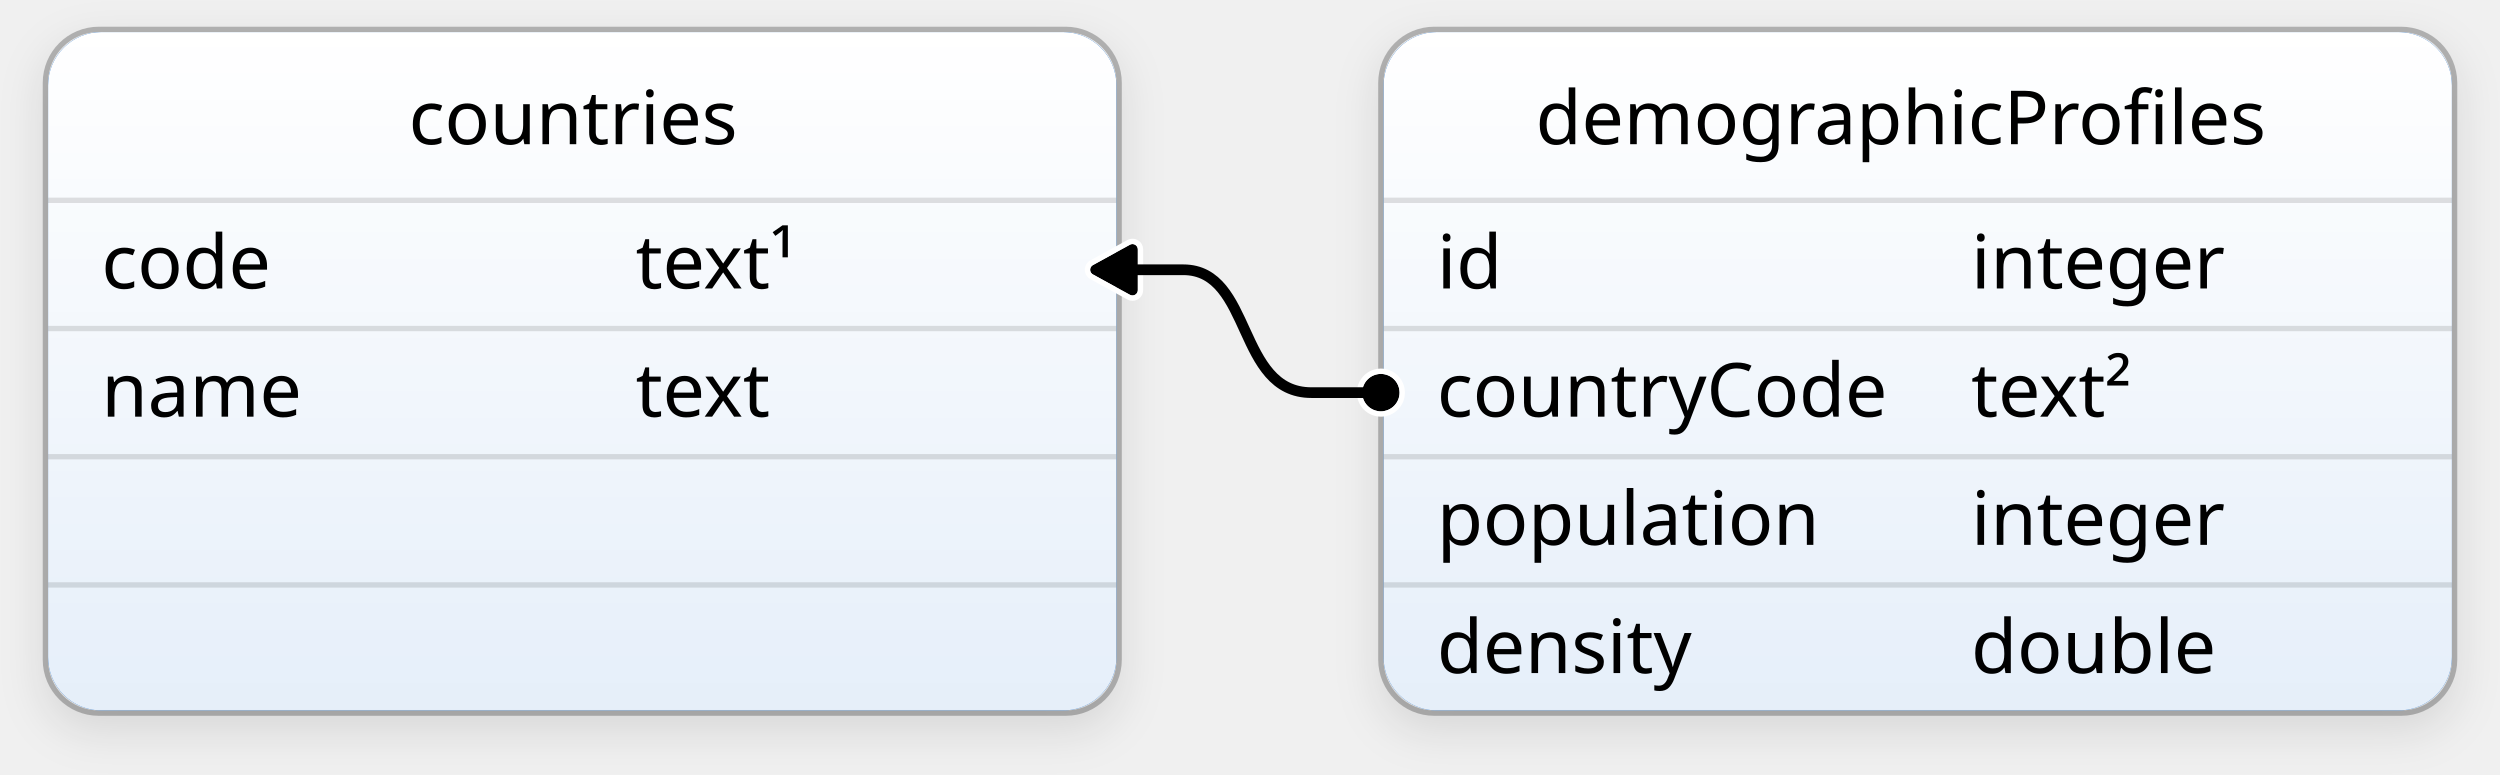
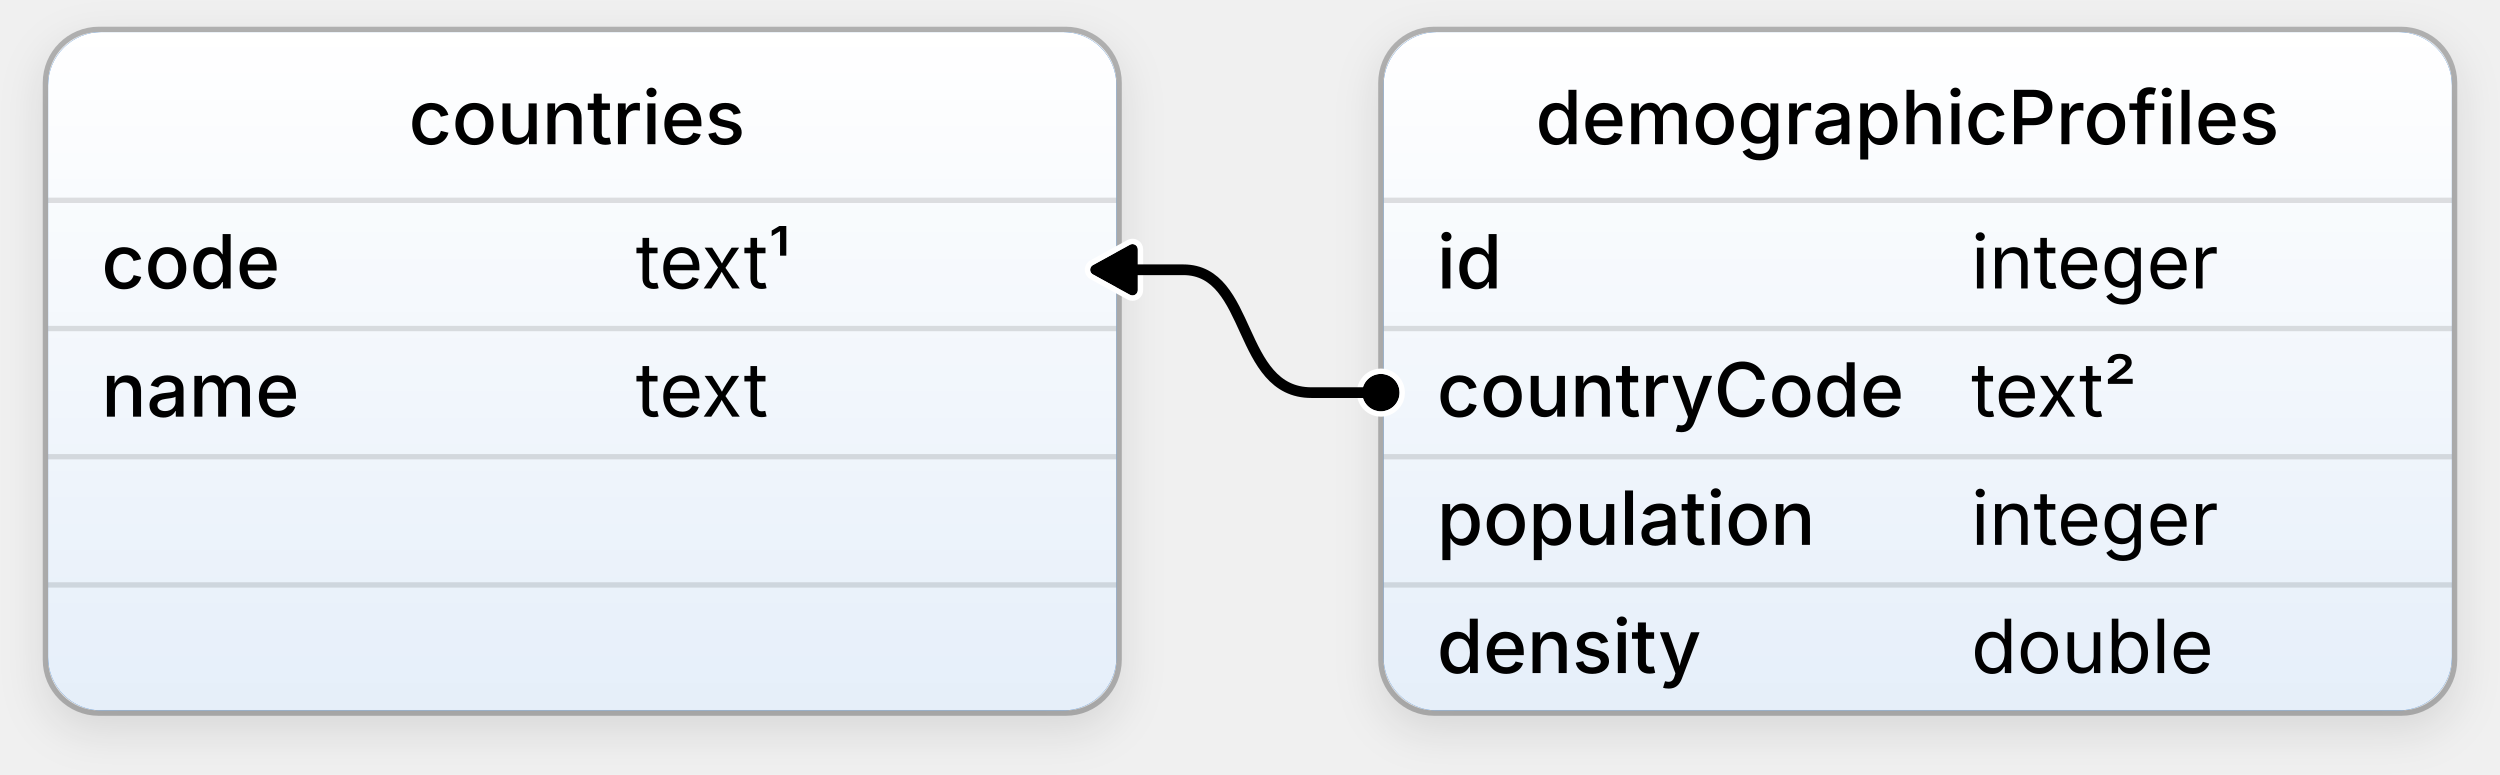
<svg xmlns="http://www.w3.org/2000/svg" xmlns:xlink="http://www.w3.org/1999/xlink" width="468px" height="145px" viewBox="0 0 468 145" version="1.1">
  <defs>
    <linearGradient x1="50%" y1="100%" x2="50%" y2="1.41638472e-14%" id="linearGradient-1">
      <stop stop-color="#FFFFFF" stop-opacity="0.9" offset="0%" />
      <stop stop-color="#FFFFFF" offset="100%" />
    </linearGradient>
    <rect id="path-2" x="0" y="0" width="200" height="127" rx="10" />
    <filter x="-7.2%" y="-9.1%" width="114.5%" height="122.8%" filterUnits="objectBoundingBox" id="filter-4">
      <feMorphology radius="1" operator="dilate" in="SourceAlpha" result="shadowSpreadOuter1" />
      <feOffset dx="0" dy="3" in="shadowSpreadOuter1" result="shadowOffsetOuter1" />
      <feGaussianBlur stdDeviation="4" in="shadowOffsetOuter1" result="shadowBlurOuter1" />
      <feComposite in="shadowBlurOuter1" in2="SourceAlpha" operator="out" result="shadowBlurOuter1" />
      <feColorMatrix values="0 0 0 0 0   0 0 0 0 0   0 0 0 0 0  0 0 0 0.1 0" type="matrix" in="shadowBlurOuter1" />
    </filter>
    <rect id="path-5" x="0" y="0" width="200" height="127" rx="10" />
    <filter x="-7.2%" y="-9.1%" width="114.5%" height="122.8%" filterUnits="objectBoundingBox" id="filter-7">
      <feMorphology radius="1" operator="dilate" in="SourceAlpha" result="shadowSpreadOuter1" />
      <feOffset dx="0" dy="3" in="shadowSpreadOuter1" result="shadowOffsetOuter1" />
      <feGaussianBlur stdDeviation="4" in="shadowOffsetOuter1" result="shadowBlurOuter1" />
      <feComposite in="shadowBlurOuter1" in2="SourceAlpha" operator="out" result="shadowBlurOuter1" />
      <feColorMatrix values="0 0 0 0 0   0 0 0 0 0   0 0 0 0 0  0 0 0 0.1 0" type="matrix" in="shadowBlurOuter1" />
    </filter>
    <circle id="path-8" cx="3.5" cy="28.5" r="3.5" />
    <path d="M57.407,4.624 L50.482,0.815 L50.482,0.815 C49.998,0.549 49.39,0.725 49.124,1.209 C49.043,1.357 49,1.523 49,1.691 L49,9.309 L49,9.309 C49,9.861 49.448,10.309 50,10.309 C50.169,10.309 50.334,10.266 50.482,10.185 L57.407,6.376 L57.407,6.376 C57.891,6.11 58.067,5.502 57.801,5.018 C57.71,4.852 57.573,4.715 57.407,4.624 Z" id="path-9" />
  </defs>
  <g id="Page-1" stroke="none" stroke-width="1" fill="none" fill-rule="evenodd">
    <g id="HasOneSchema" transform="translate(9, 6)">
      <g id="Table" transform="translate(250, 0)">
        <mask id="mask-3" fill="white">
          <use xlink:href="#path-2" />
        </mask>
        <g id="Rectangle">
          <use fill="black" fill-opacity="1" filter="url(#filter-4)" xlink:href="#path-2" />
          <use fill="#005CC5" fill-rule="evenodd" xlink:href="#path-2" />
          <use fill="url(#linearGradient-1)" fill-rule="evenodd" xlink:href="#path-2" />
          <rect stroke-opacity="0.25" stroke="#000000" stroke-width="1" x="-0.5" y="-0.5" width="201" height="128" rx="10" />
        </g>
        <g id="Field" mask="url(#mask-3)">
          <g transform="translate(0, 31)">
-             <text id="name" fill="none" font-family="SFUIText-Semibold, SF UI Text" font-size="14" font-weight="500">
+             <text id="name" fill="none" font-family="-apple-system,sans-serif" font-size="14" font-weight="500">
              <tspan x="10" y="17" fill="#000000">id</tspan>
            </text>
-             <text id="type" fill="none" font-family="SFUIText-Regular, SF UI Text" font-size="14" font-weight="normal">
+             <text id="type" fill="none" font-family="-apple-system,sans-serif" font-size="14" font-weight="normal">
              <tspan x="110" y="17" fill="#000000">integer</tspan>
            </text>
            <rect id="Rectangle" fill-opacity="0.12" fill="#000000" fill-rule="evenodd" x="0" y="0" width="200" height="1" />
          </g>
        </g>
        <g id="Field" mask="url(#mask-3)">
          <g transform="translate(0, 55)">
-             <text id="name" fill="none" font-family="SFUIText-Semibold, SF UI Text" font-size="14" font-weight="500">
+             <text id="name" fill="none" font-family="-apple-system,sans-serif" font-size="14" font-weight="500">
              <tspan x="10" y="17" fill="#000000">countryCode</tspan>
            </text>
-             <text id="type" fill="none" font-family="SFUIText-Regular, SF UI Text" font-size="14" font-weight="normal">
+             <text id="type" fill="none" font-family="-apple-system,sans-serif" font-size="14" font-weight="normal">
              <tspan x="110" y="17" fill="#000000">text²</tspan>
            </text>
            <rect id="Rectangle" fill-opacity="0.12" fill="#000000" fill-rule="evenodd" x="0" y="0" width="200" height="1" />
          </g>
        </g>
        <g id="Field" mask="url(#mask-3)">
          <g transform="translate(0, 79)">
-             <text id="name" fill="none" font-family="SFUIText-Semibold, SF UI Text" font-size="14" font-weight="500">
+             <text id="name" fill="none" font-family="-apple-system,sans-serif" font-size="14" font-weight="500">
              <tspan x="10" y="17" fill="#000000">population</tspan>
            </text>
-             <text id="type" fill="none" font-family="SFUIText-Regular, SF UI Text" font-size="14" font-weight="normal">
+             <text id="type" fill="none" font-family="-apple-system,sans-serif" font-size="14" font-weight="normal">
              <tspan x="110" y="17" fill="#000000">integer</tspan>
            </text>
            <rect id="Rectangle" fill-opacity="0.12" fill="#000000" fill-rule="evenodd" x="0" y="0" width="200" height="1" />
          </g>
        </g>
        <g id="Field" mask="url(#mask-3)">
          <g transform="translate(0, 103)">
-             <text id="name" fill="none" font-family="SFUIText-Semibold, SF UI Text" font-size="14" font-weight="500">
+             <text id="name" fill="none" font-family="-apple-system,sans-serif" font-size="14" font-weight="500">
              <tspan x="10" y="17" fill="#000000">density</tspan>
            </text>
-             <text id="type" fill="none" font-family="SFUIText-Regular, SF UI Text" font-size="14" font-weight="normal">
+             <text id="type" fill="none" font-family="-apple-system,sans-serif" font-size="14" font-weight="normal">
              <tspan x="110" y="17" fill="#000000">double</tspan>
            </text>
            <rect id="Rectangle" fill-opacity="0.12" fill="#000000" fill-rule="evenodd" x="0" y="0" width="200" height="1" />
          </g>
        </g>
-         <text id="demographicProfiles" mask="url(#mask-3)" font-family="SFUIText-Semibold, SF UI Text" font-size="14" font-weight="500" fill="#000000">
+         <text id="demographicProfiles" mask="url(#mask-3)" font-family="-apple-system,sans-serif" font-size="14" font-weight="500" fill="#000000">
          <tspan x="28.472" y="21">demographicProfiles</tspan>
        </text>
      </g>
      <g id="Table-Copy-2">
        <mask id="mask-6" fill="white">
          <use xlink:href="#path-5" />
        </mask>
        <g id="Rectangle">
          <use fill="black" fill-opacity="1" filter="url(#filter-7)" xlink:href="#path-5" />
          <use fill="#005CC5" fill-rule="evenodd" xlink:href="#path-5" />
          <use fill="url(#linearGradient-1)" fill-rule="evenodd" xlink:href="#path-5" />
          <rect stroke-opacity="0.25" stroke="#000000" stroke-width="1" x="-0.5" y="-0.5" width="201" height="128" rx="10" />
        </g>
        <g id="Field" mask="url(#mask-6)">
          <g transform="translate(0, 31)">
-             <text id="name" fill="none" font-family="SFUIText-Semibold, SF UI Text" font-size="14" font-weight="500">
+             <text id="name" fill="none" font-family="-apple-system,sans-serif" font-size="14" font-weight="500">
              <tspan x="10" y="17" fill="#000000">code</tspan>
            </text>
-             <text id="type" fill="none" font-family="SFUIText-Regular, SF UI Text" font-size="14" font-weight="normal">
+             <text id="type" fill="none" font-family="-apple-system,sans-serif" font-size="14" font-weight="normal">
              <tspan x="110" y="17" fill="#000000">text¹</tspan>
            </text>
            <rect id="Rectangle" fill-opacity="0.12" fill="#000000" fill-rule="evenodd" x="0" y="0" width="200" height="1" />
          </g>
        </g>
        <g id="Field" mask="url(#mask-6)">
          <g transform="translate(0, 55)">
-             <text id="name" fill="none" font-family="SFUIText-Semibold, SF UI Text" font-size="14" font-weight="500">
+             <text id="name" fill="none" font-family="-apple-system,sans-serif" font-size="14" font-weight="500">
              <tspan x="10" y="17" fill="#000000">name</tspan>
            </text>
-             <text id="type" fill="none" font-family="SFUIText-Regular, SF UI Text" font-size="14" font-weight="normal">
+             <text id="type" fill="none" font-family="-apple-system,sans-serif" font-size="14" font-weight="normal">
              <tspan x="110" y="17" fill="#000000">text</tspan>
            </text>
            <rect id="Rectangle" fill-opacity="0.12" fill="#000000" fill-rule="evenodd" x="0" y="0" width="200" height="1" />
          </g>
        </g>
        <g id="Field" mask="url(#mask-6)">
          <g transform="translate(0, 79)">
-             <text id="name" fill="none" font-family="SFUIText-Semibold, SF UI Text" font-size="14" font-weight="500" />
-             <text id="type" fill="none" font-family="SFUIText-Regular, SF UI Text" font-size="14" font-weight="normal" />
+             <text id="name" fill="none" font-family="-apple-system,sans-serif" font-size="14" font-weight="500" />
+             <text id="type" fill="none" font-family="-apple-system,sans-serif" font-size="14" font-weight="normal" />
            <rect id="Rectangle" fill-opacity="0.12" fill="#000000" fill-rule="evenodd" x="0" y="0" width="200" height="1" />
          </g>
        </g>
        <g id="Field" mask="url(#mask-6)">
          <g transform="translate(0, 103)">
-             <text id="name" fill="none" font-family="SFUIText-Semibold, SF UI Text" font-size="14" font-weight="500" />
-             <text id="type" fill="none" font-family="SFUIText-Regular, SF UI Text" font-size="14" font-weight="normal" />
+             <text id="name" fill="none" font-family="-apple-system,sans-serif" font-size="14" font-weight="500" />
+             <text id="type" fill="none" font-family="-apple-system,sans-serif" font-size="14" font-weight="normal" />
            <rect id="Rectangle" fill-opacity="0.12" fill="#000000" fill-rule="evenodd" x="0" y="0" width="200" height="1" />
          </g>
        </g>
-         <text id="countries" mask="url(#mask-6)" font-family="SFUIText-Semibold, SF UI Text" font-size="14" font-weight="500" fill="#000000">
+         <text id="countries" mask="url(#mask-6)" font-family="-apple-system,sans-serif" font-size="14" font-weight="500" fill="#000000">
          <tspan x="67.516" y="21">countries</tspan>
        </text>
      </g>
      <g id="Group" transform="translate(224, 55) scale(-1, 1) translate(-224, -55) translate(195, 39)">
        <g id="Oval">
          <use fill="#000000" fill-rule="evenodd" xlink:href="#path-8" />
          <circle stroke="#FFFFFF" stroke-width="1" cx="3.5" cy="28.5" r="4" />
        </g>
        <g id="Path-3">
          <use fill="#000000" fill-rule="evenodd" xlink:href="#path-9" />
          <path stroke="#FFFFFF" stroke-width="1" d="M57.648,4.186 C57.897,4.323 58.102,4.528 58.239,4.777 C58.639,5.503 58.374,6.415 57.648,6.814 L50.723,10.623 C50.501,10.745 50.253,10.809 50,10.809 C49.172,10.809 48.5,10.137 48.5,9.309 L48.5,1.691 C48.5,1.439 48.564,1.19 48.686,0.968 C49.085,0.243 49.997,-0.022 50.723,0.377 L57.648,4.186 Z" />
        </g>
        <path d="M2.5,28.5 C2.5,28.5 2.5,28.5 16.5,28.5 C30.5,28.5 27.5,5.5 40.5,5.5 C49.167,5.5 53.5,5.5 53.5,5.5" id="Path-2" stroke="#000000" stroke-width="2" stroke-linecap="round" stroke-linejoin="round" />
      </g>
    </g>
  </g>
</svg>
